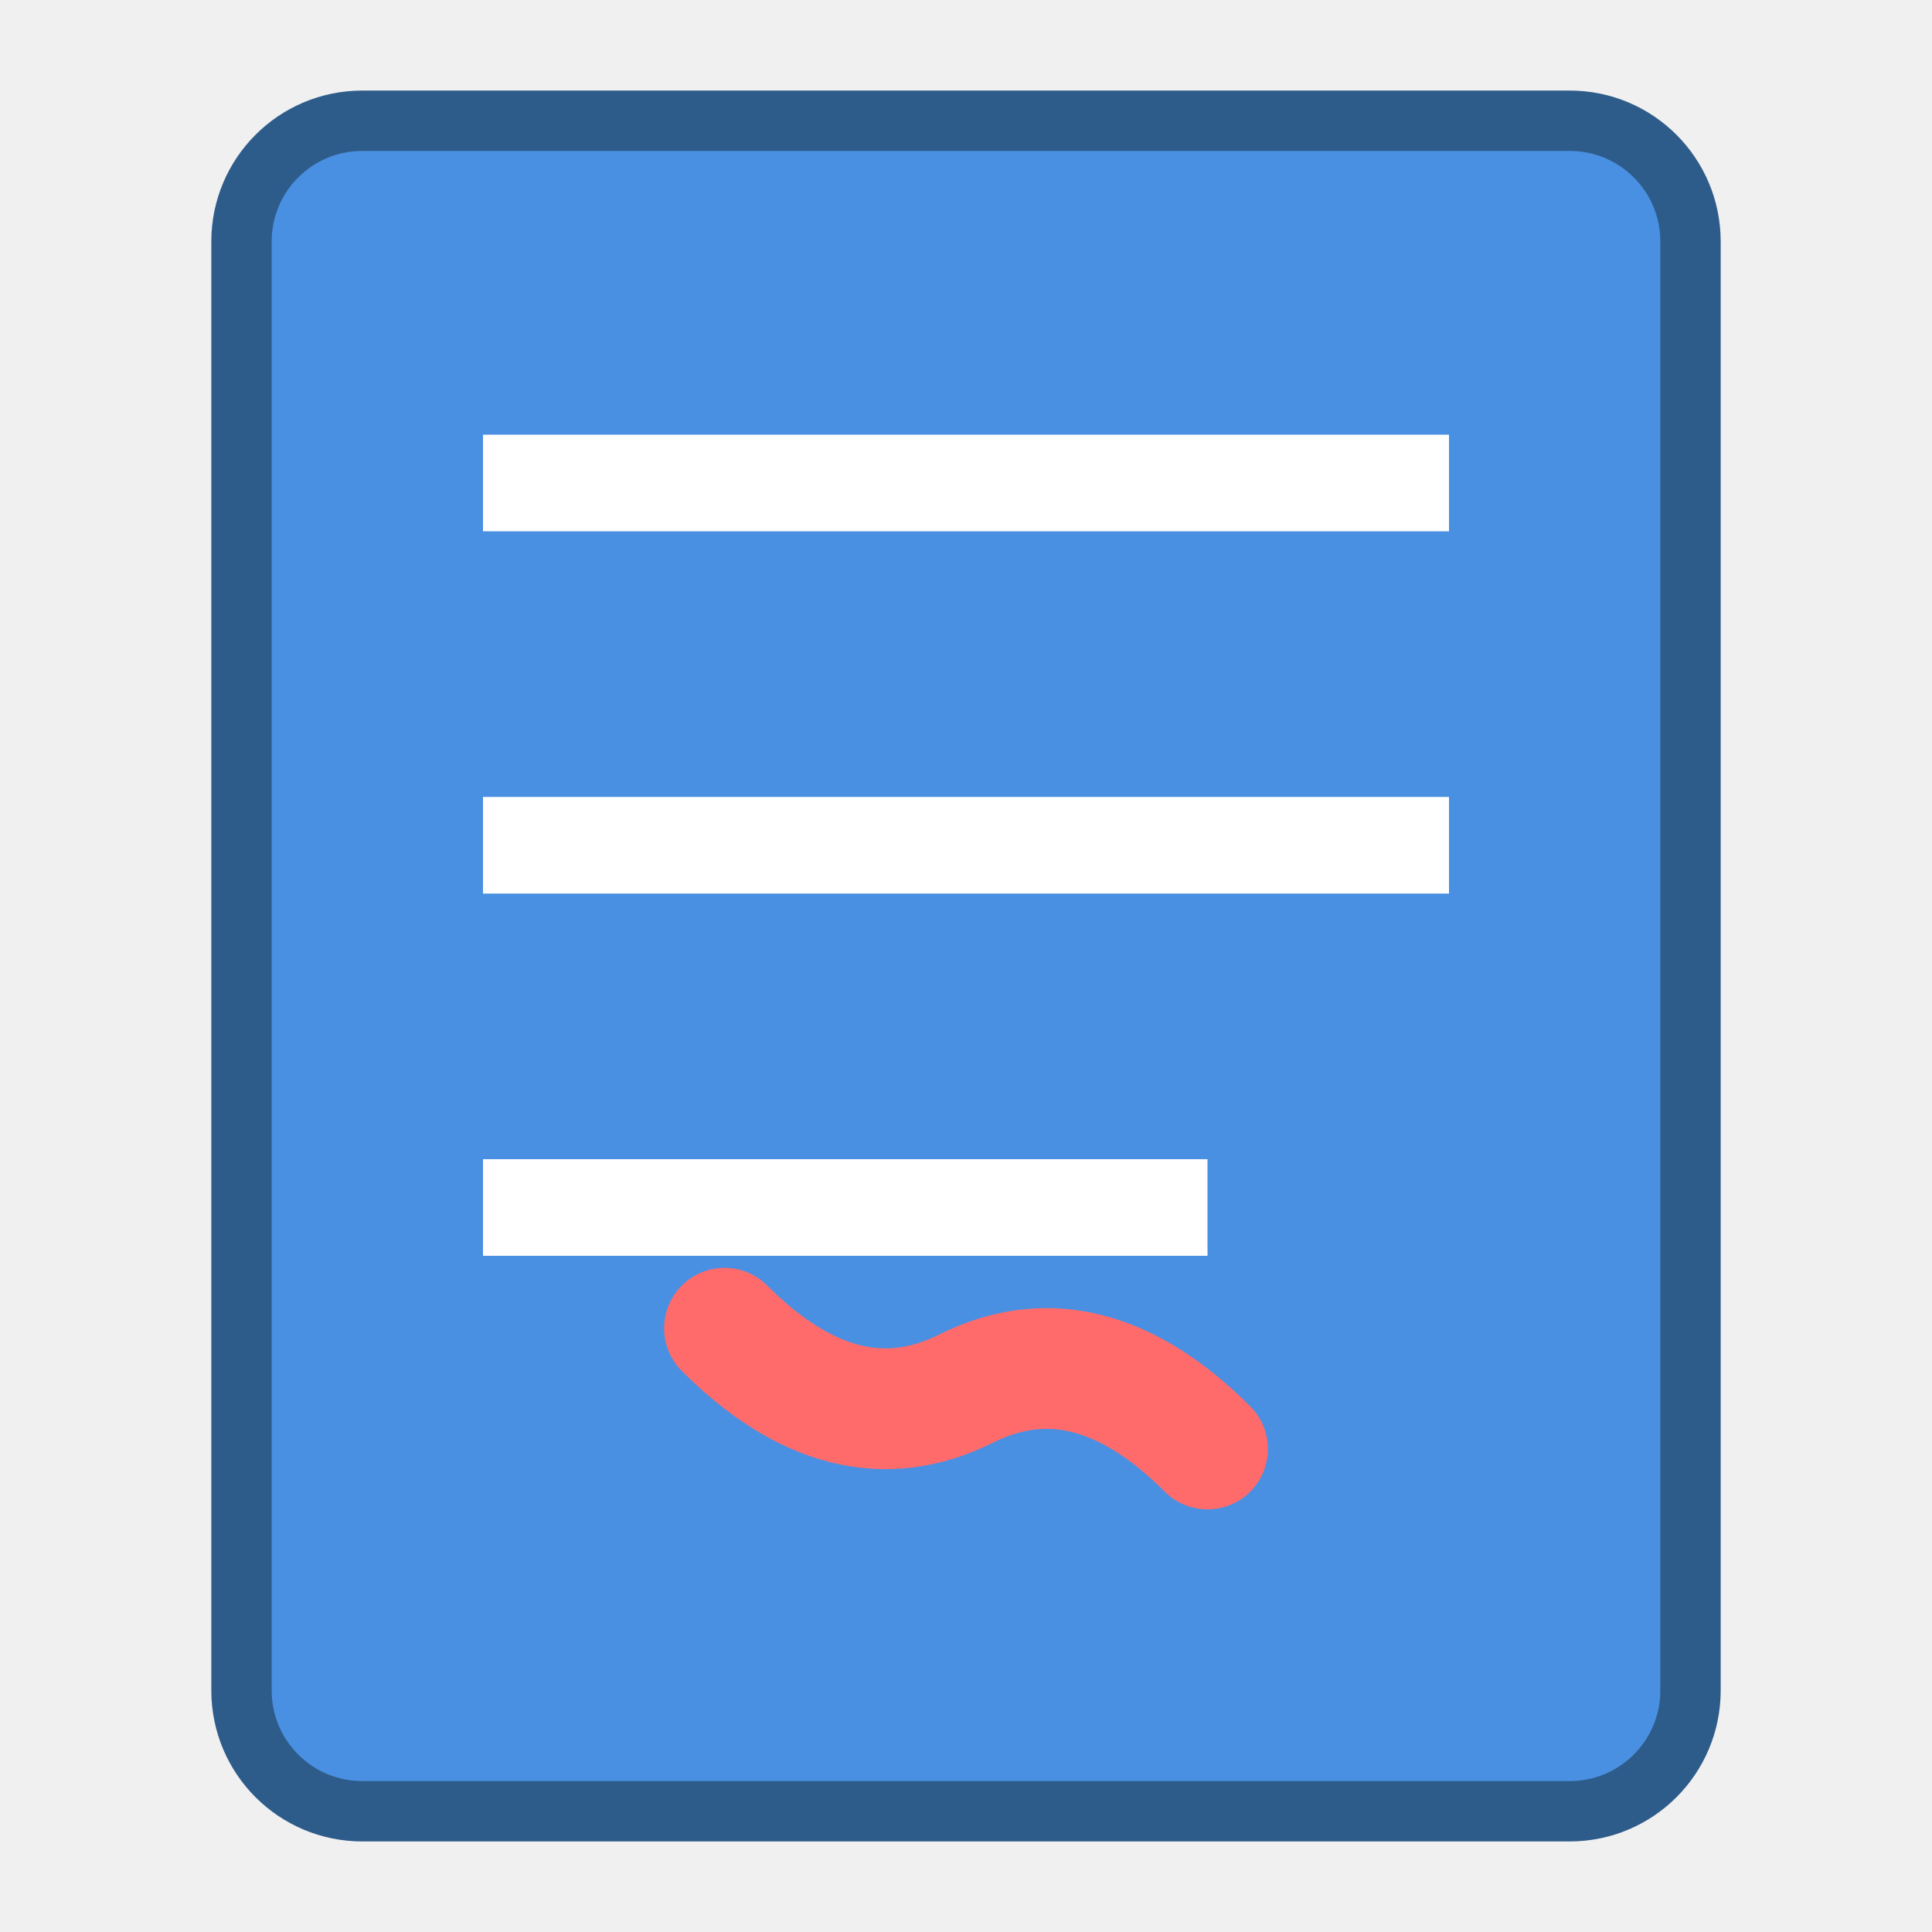
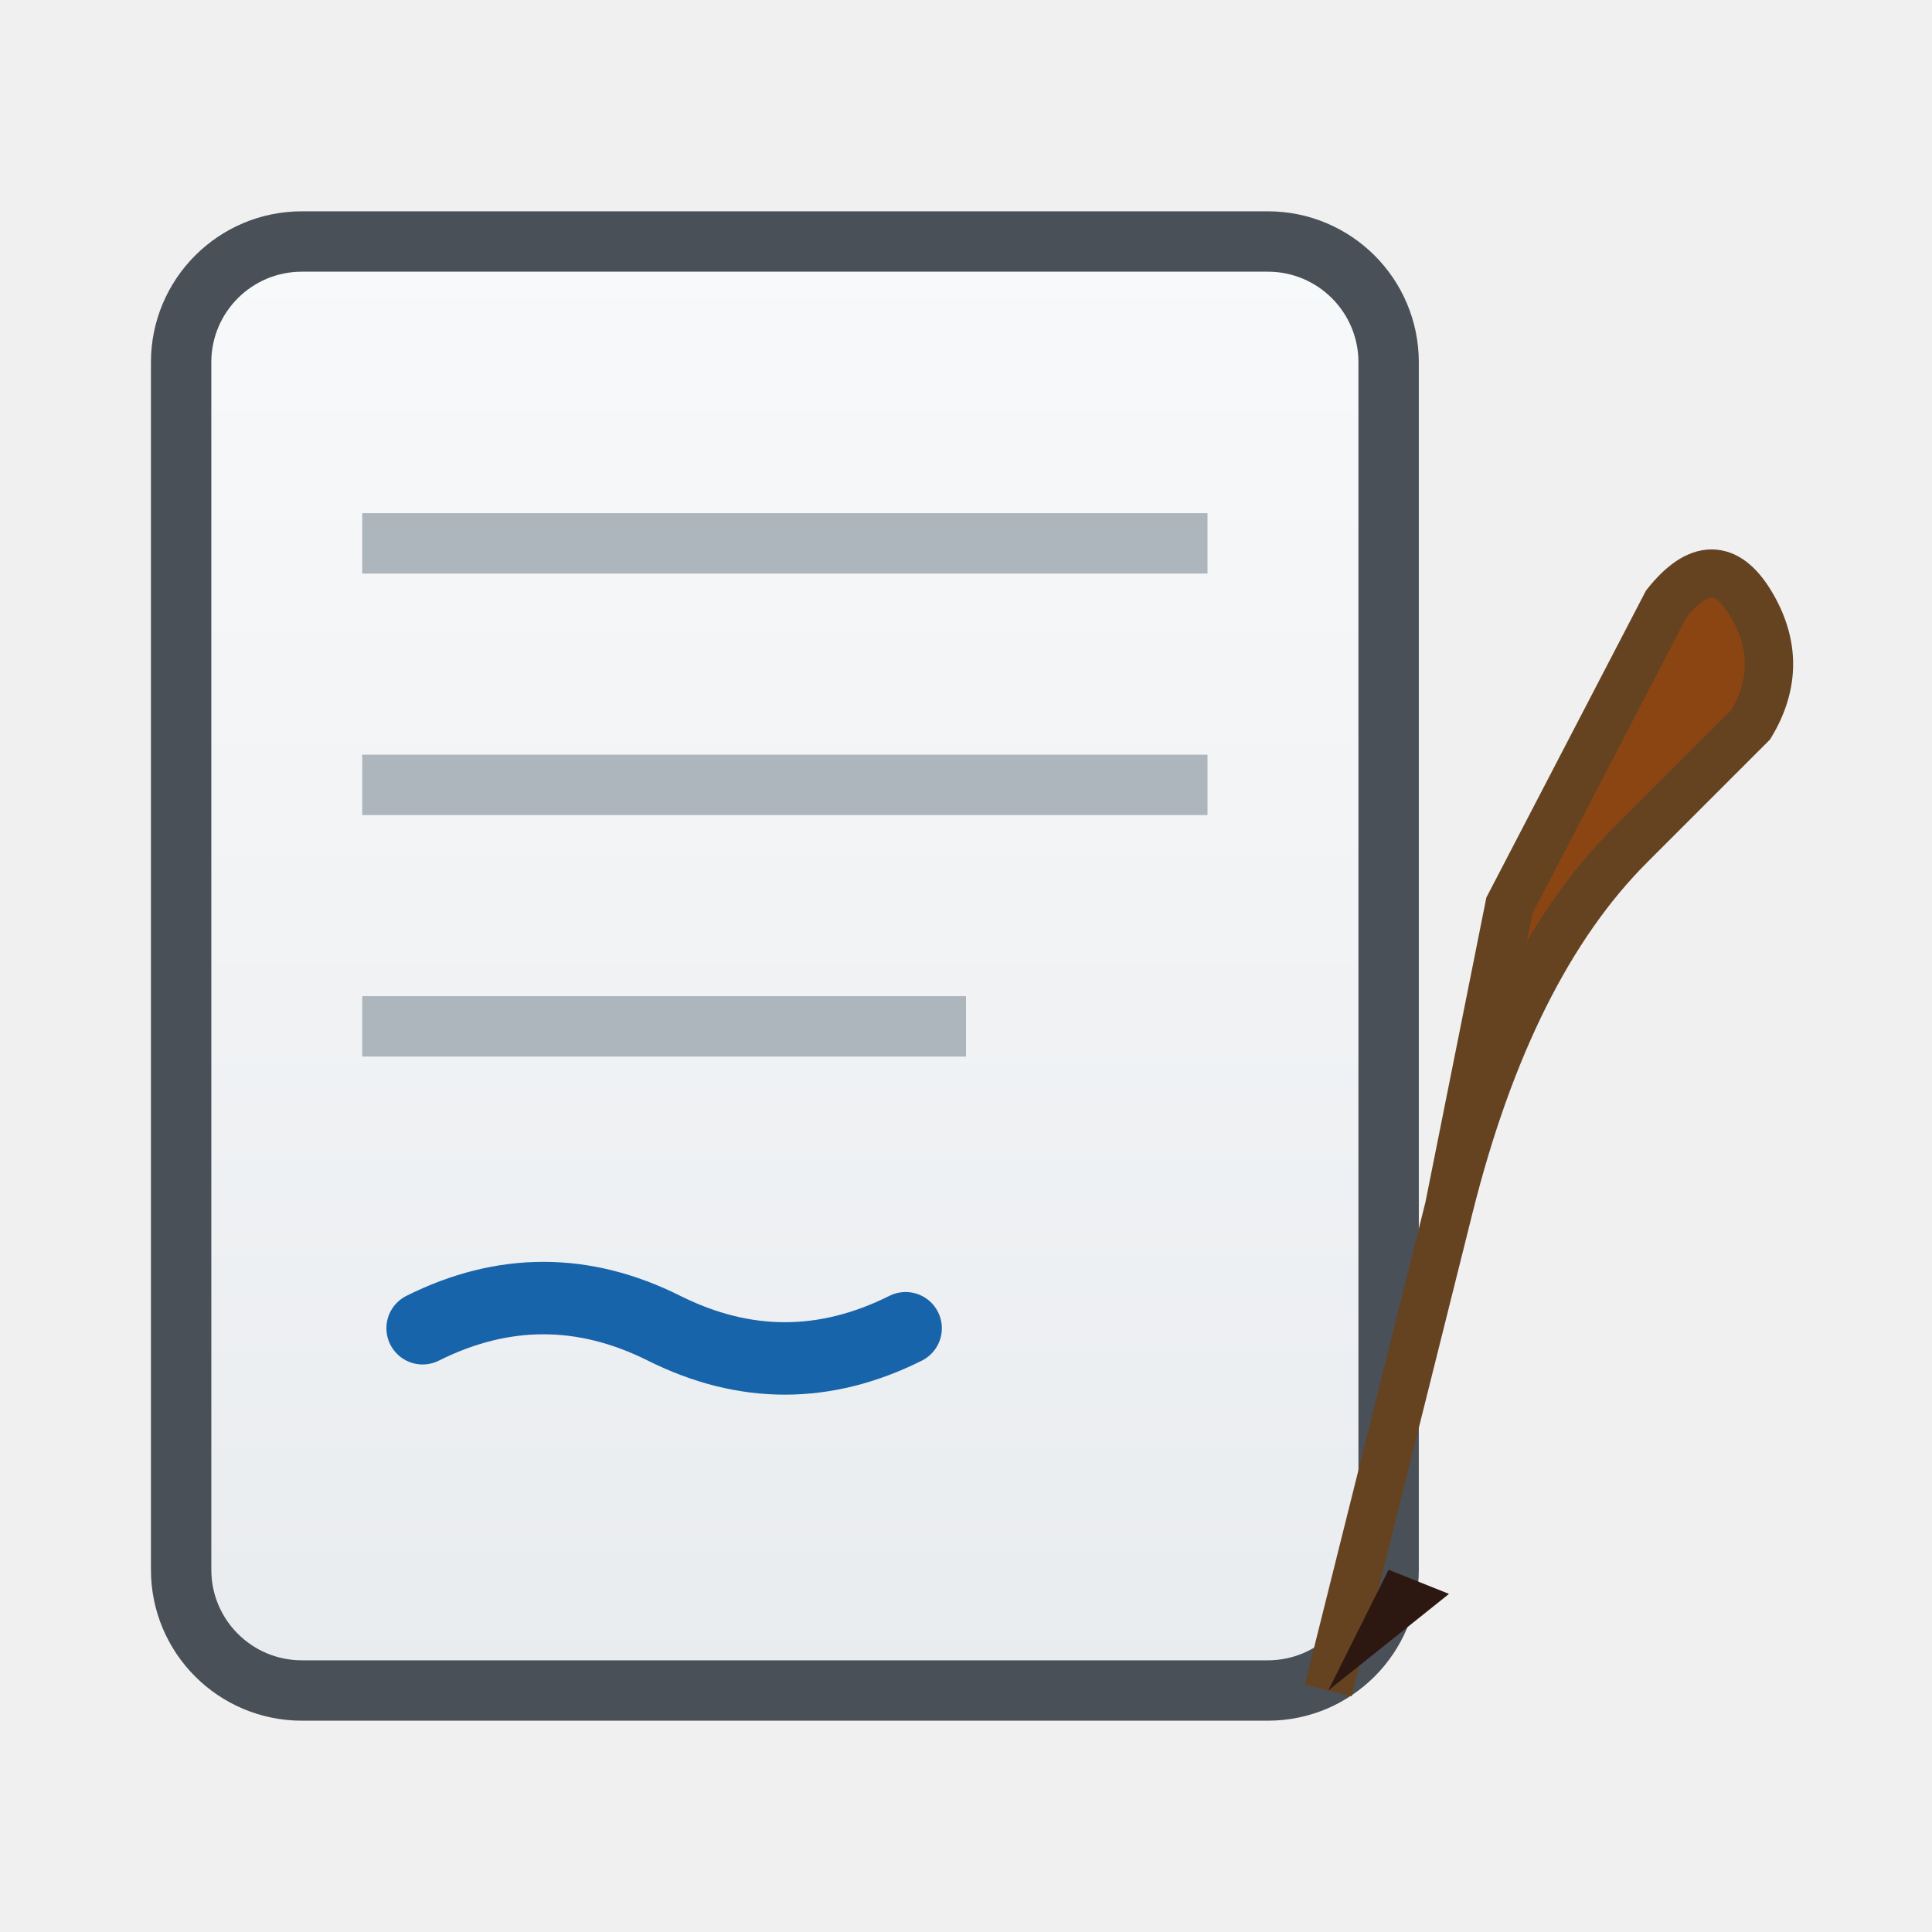
<svg xmlns="http://www.w3.org/2000/svg" viewBox="0 0 16 16">
-   <rect x="2" y="1" width="12" height="14" rx="1" fill="#4A90E2" stroke="#2E5C8A" stroke-width="0.5" />
-   <line x1="4" y1="4" x2="12" y2="4" stroke="#FFFFFF" stroke-width="0.8" />
-   <line x1="4" y1="7" x2="12" y2="7" stroke="#FFFFFF" stroke-width="0.8" />
-   <line x1="4" y1="10" x2="10" y2="10" stroke="#FFFFFF" stroke-width="0.8" />
-   <path d="M 6 11 Q 7 12 8 11.5 Q 9 11 10 12" stroke="#FF6B6B" stroke-width="1" fill="none" stroke-linecap="round" />
+   <defs>
+     <linearGradient id="docGrad16" x1="0%" y1="0%" x2="0%" y2="100%">
+       <stop offset="0%" style="stop-color:#f8f9fa;stop-opacity:1" />
+       <stop offset="100%" style="stop-color:#e9ecef;stop-opacity:1" />
+     </linearGradient>
+   </defs>
+   <rect x="1.5" y="2" width="10" height="12" rx="1" fill="url(#docGrad16)" stroke="#495057" stroke-width="0.5" />
+   <line x1="3" y1="4.5" x2="10" y2="4.5" stroke="#adb5bd" stroke-width="0.5" />
+   <line x1="3" y1="6.5" x2="10" y2="6.5" stroke="#adb5bd" stroke-width="0.5" />
+   <line x1="3" y1="8.5" x2="8" y2="8.5" stroke="#adb5bd" stroke-width="0.5" />
+   <path d="M 11 14 L 12 10 Q 12.5 8 13.5 7 Q 14 6.5 14.5 6 Q 14.8 5.5 14.5 5 Q 14.2 4.5 13.8 5 L 12.5 7.5 L 12 10 L 11.5 12" fill="#8b4513" stroke="#654321" stroke-width="0.4" />
+   <path d="M 11 14 L 11.5 13 L 12 13.2 Z" fill="#2c1810" />
+   <path d="M 3.5 11 Q 4.5 10.5 5.5 11 Q 6.5 11.5 7.5 11" stroke="#1864ab" stroke-width="0.6" fill="none" stroke-linecap="round" />
</svg>
